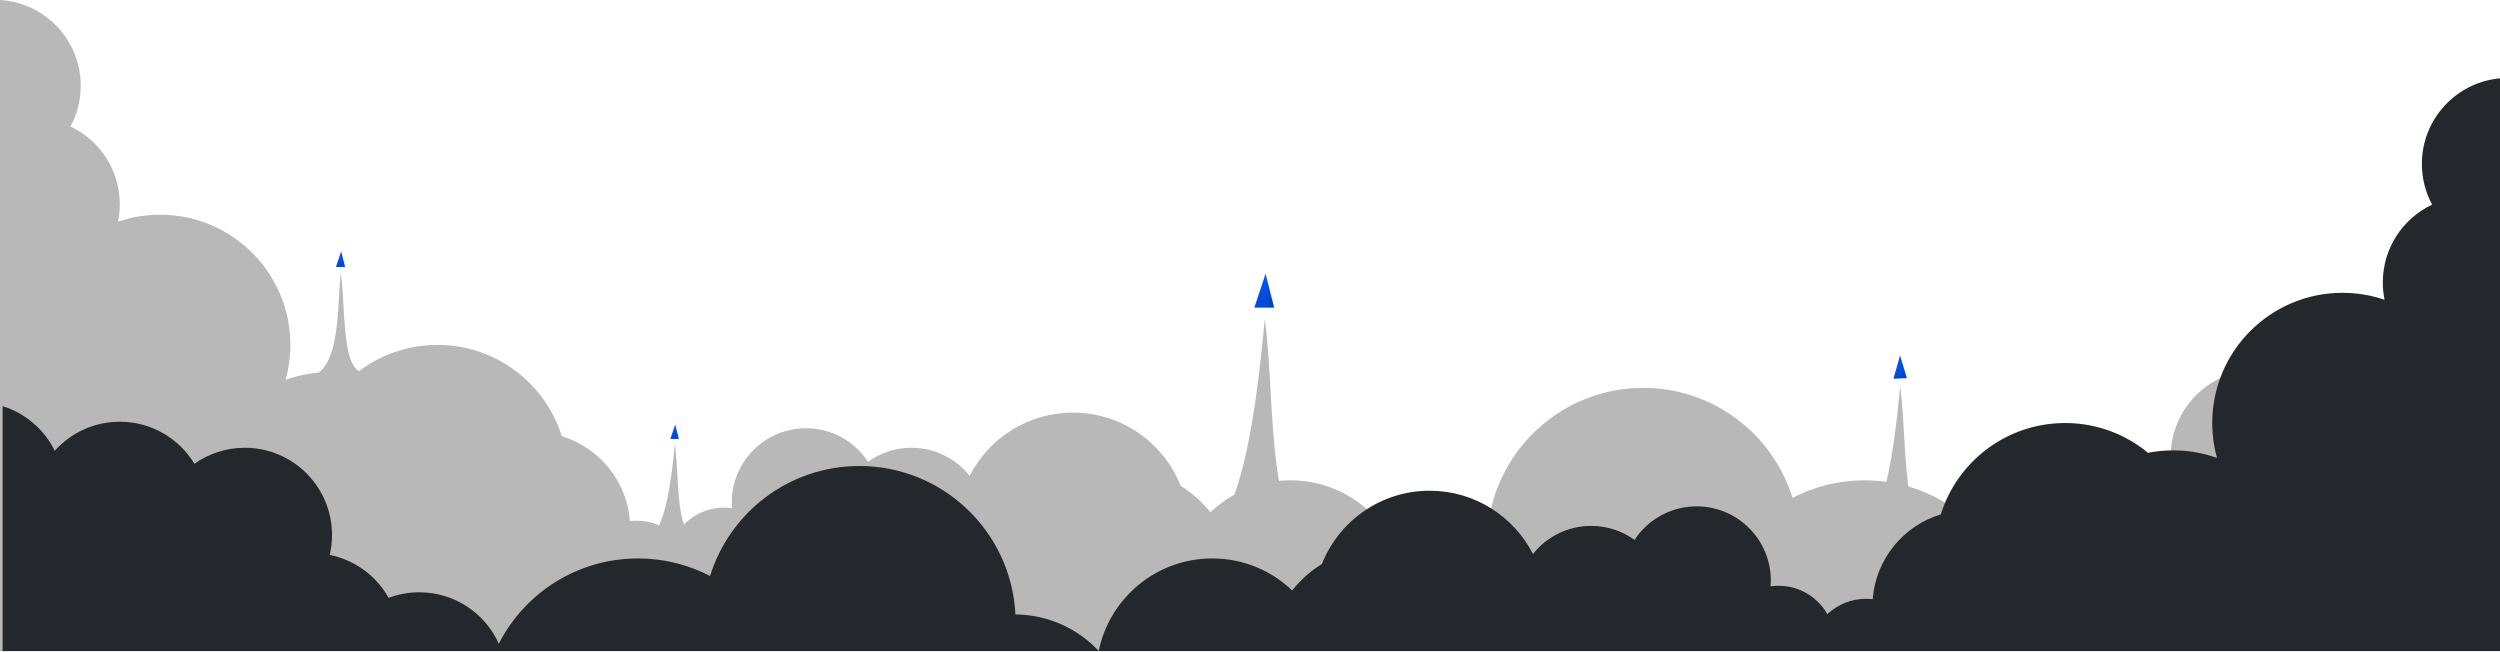
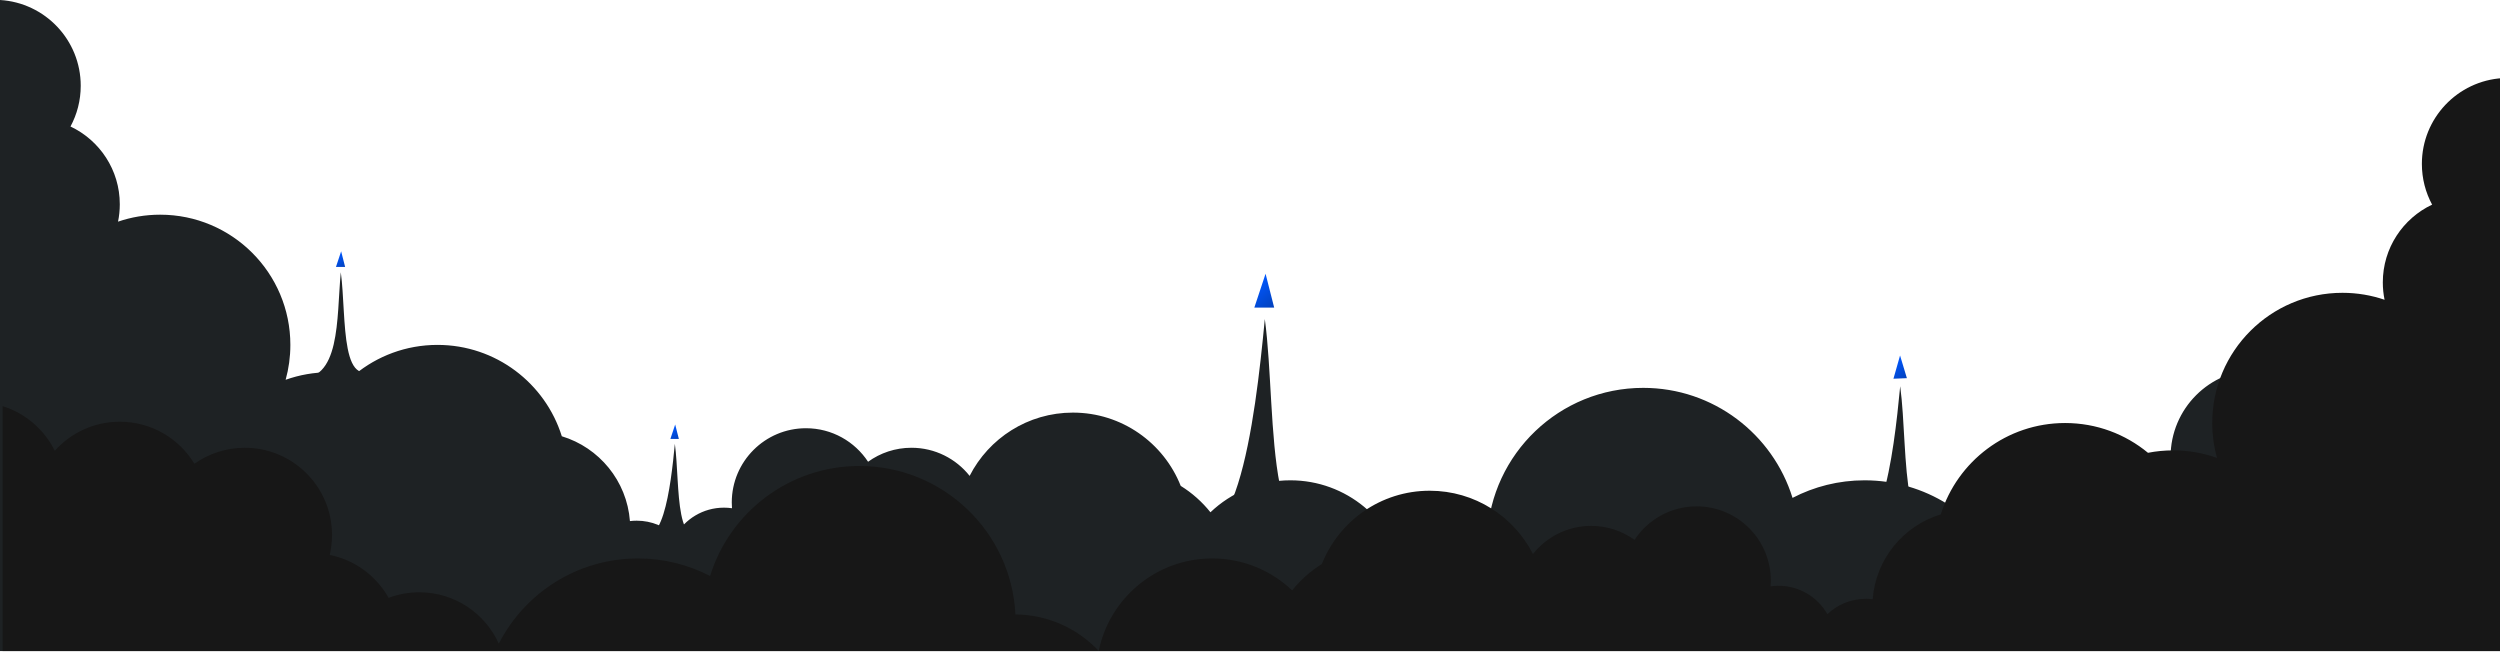
<svg xmlns="http://www.w3.org/2000/svg" width="1920" height="500" viewBox="0 0 1920 500" fill="none">
-   <path fill-rule="evenodd" clip-rule="evenodd" d="M223 264.881C223 209.652 178.228 164.881 123 164.881C111.679 164.881 100.796 166.762 90.649 170.229C91.535 165.918 92 161.454 92 156.881C92 130.492 76.513 107.72 54.132 97.159C59.151 87.85 62 77.198 62 65.881C62 30.773 34.588 2.068 0 0V96.199V131.762V141.381V500H1920V379.845V321.881V251.917C1902.43 257.404 1887.97 269.93 1879.92 286.192C1867.65 272.498 1849.83 263.881 1830 263.881C1805.7 263.881 1784.43 276.813 1772.68 296.168C1761.76 288.429 1748.41 283.881 1734 283.881C1697 283.881 1667 313.878 1667 350.881C1667 356.148 1667.61 361.273 1668.76 366.189C1649.33 370.084 1632.94 382.382 1623.54 399.131C1616.21 396.384 1608.28 394.881 1600 394.881C1572.82 394.881 1549.42 411.067 1538.91 434.326C1519.05 395.476 1478.63 368.881 1432 368.881C1412.04 368.881 1393.22 373.754 1376.66 382.375L1376.66 382.374C1361.52 333.434 1315.91 297.881 1262 297.881C1197.74 297.881 1145.27 348.396 1142.15 411.885C1116.94 412.121 1094.23 422.84 1078.18 439.892C1069.86 399.362 1033.99 368.881 991 368.881C967.204 368.881 945.589 378.22 929.621 393.432C923.245 385.437 915.521 378.565 906.792 373.16C893.754 340.197 861.6 316.881 824 316.881C789.392 316.881 759.398 336.634 744.677 365.48C734.236 352.32 718.103 343.881 700 343.881C687.559 343.881 676.049 347.866 666.678 354.63C656.491 339.121 638.942 328.881 619 328.881C587.52 328.881 562 354.401 562 385.881C562 387.375 562.057 388.855 562.17 390.32C560.155 390.031 558.095 389.881 556 389.881C539.963 389.881 525.976 398.66 518.584 411.675C510.876 404.365 500.462 399.881 489 399.881C487.235 399.881 485.494 399.987 483.785 400.194C481.437 369.307 460.129 343.72 431.473 335.044C418.781 294.389 380.837 264.881 336 264.881C311.818 264.881 289.64 273.464 272.348 287.751C266.088 286.524 259.619 285.881 253 285.881C241.201 285.881 229.879 287.924 219.369 291.677C221.736 283.149 223 274.162 223 264.881Z" fill="#B8B8B8" />
-   <path d="M1459.35 296.626C1466.21 347.278 1457.21 441.892 1507.53 398.754L1505.72 418.603L1480.56 435.075C1479.96 435.615 1461.73 436.833 1452.69 437.374L1424.95 431.797L1403.61 404.868L1409 399.474C1443.88 438.671 1454.34 349.076 1459.35 296.626Z" fill="#B8B8B8" />
+   <path fill-rule="evenodd" clip-rule="evenodd" d="M223 264.881C223 209.652 178.228 164.881 123 164.881C111.679 164.881 100.796 166.762 90.649 170.229C91.535 165.918 92 161.454 92 156.881C92 130.492 76.513 107.72 54.132 97.159C59.151 87.85 62 77.198 62 65.881C62 30.773 34.588 2.068 0 0V96.199V131.762V141.381V500H1920V379.845V321.881V251.917C1902.43 257.404 1887.97 269.93 1879.92 286.192C1867.65 272.498 1849.83 263.881 1830 263.881C1805.7 263.881 1784.43 276.813 1772.68 296.168C1761.76 288.429 1748.41 283.881 1734 283.881C1697 283.881 1667 313.878 1667 350.881C1667 356.148 1667.61 361.273 1668.76 366.189C1649.33 370.084 1632.94 382.382 1623.54 399.131C1616.21 396.384 1608.28 394.881 1600 394.881C1572.82 394.881 1549.42 411.067 1538.91 434.326C1519.05 395.476 1478.63 368.881 1432 368.881C1412.04 368.881 1393.22 373.754 1376.66 382.375L1376.66 382.374C1361.52 333.434 1315.91 297.881 1262 297.881C1197.74 297.881 1145.27 348.396 1142.15 411.885C1116.94 412.121 1094.23 422.84 1078.18 439.892C1069.86 399.362 1033.99 368.881 991 368.881C967.204 368.881 945.589 378.22 929.621 393.432C923.245 385.437 915.521 378.565 906.792 373.16C893.754 340.197 861.6 316.881 824 316.881C789.392 316.881 759.398 336.634 744.677 365.48C734.236 352.32 718.103 343.881 700 343.881C687.559 343.881 676.049 347.866 666.678 354.63C656.491 339.121 638.942 328.881 619 328.881C587.52 328.881 562 354.401 562 385.881C562 387.375 562.057 388.855 562.17 390.32C560.155 390.031 558.095 389.881 556 389.881C539.963 389.881 525.976 398.66 518.584 411.675C510.876 404.365 500.462 399.881 489 399.881C487.235 399.881 485.494 399.987 483.785 400.194C481.437 369.307 460.129 343.72 431.473 335.044C418.781 294.389 380.837 264.881 336 264.881C311.818 264.881 289.64 273.464 272.348 287.751C266.088 286.524 259.619 285.881 253 285.881C241.201 285.881 229.879 287.924 219.369 291.677C221.736 283.149 223 274.162 223 264.881Z" fill="#1e2224" />
+   <path d="M1459.35 296.626C1466.21 347.278 1457.21 441.892 1507.53 398.754L1505.72 418.603L1480.56 435.075C1479.96 435.615 1461.73 436.833 1452.69 437.374L1424.95 431.797L1403.61 404.868L1409 399.474C1443.88 438.671 1454.34 349.076 1459.35 296.626Z" fill="#1e2224" />
  <path d="M1464.49 290.425L1454.17 290.864L1459.24 273L1464.49 290.425Z" fill="url(#paint0_linear_224:402)" />
-   <path d="M971.382 245.044C981.503 319.743 968.223 459.275 1042.45 395.658L1039.76 424.93L1002.67 449.222C1001.77 450.018 974.891 451.814 961.561 452.613L920.661 444.387L889.181 404.674L897.136 396.719C948.578 454.525 964.002 322.395 971.382 245.044Z" fill="#B8B8B8" />
-   <path d="M518.292 340.845C522.607 372.693 516.945 432.183 548.591 405.06L547.447 417.54L531.633 427.897C531.25 428.236 519.788 429.002 514.105 429.343L496.667 425.836L483.245 408.904L486.637 405.512C508.569 430.158 515.146 373.824 518.292 340.845Z" fill="#B8B8B8" />
-   <path d="M261.736 209.059C266.404 243.514 260.279 307.874 294.514 278.53L293.278 292.032L276.168 303.237C275.754 303.604 263.354 304.432 257.206 304.801L238.341 301.007L222 301.007L227.5 290.5C262 294 258.332 244.738 261.736 209.059Z" fill="#B8B8B8" />
+   <path d="M971.382 245.044C981.503 319.743 968.223 459.275 1042.45 395.658L1039.76 424.93L1002.67 449.222C1001.77 450.018 974.891 451.814 961.561 452.613L920.661 444.387L889.181 404.674L897.136 396.719C948.578 454.525 964.002 322.395 971.382 245.044Z" fill="#1e2224" />
+   <path d="M518.292 340.845C522.607 372.693 516.945 432.183 548.591 405.06L547.447 417.54L531.633 427.897C531.25 428.236 519.788 429.002 514.105 429.343L496.667 425.836L483.245 408.904L486.637 405.512C508.569 430.158 515.146 373.824 518.292 340.845Z" fill="#1e2224" />
+   <path d="M261.736 209.059C266.404 243.514 260.279 307.874 294.514 278.53L293.278 292.032L276.168 303.237C275.754 303.604 263.354 304.432 257.206 304.801L238.341 301.007L222 301.007L227.5 290.5C262 294 258.332 244.738 261.736 209.059Z" fill="#1e2224" />
  <path d="M978.564 236.239L963.332 236.216L971.956 210.226L978.564 236.239Z" fill="url(#paint1_linear_224:402)" />
  <path d="M521.354 337.091L514.86 337.081L518.537 326L521.354 337.091Z" fill="url(#paint2_linear_224:402)" />
  <path d="M265.049 204.999L258.023 204.988L262 193L265.049 204.999Z" fill="url(#paint3_linear_224:402)" />
-   <path fill-rule="evenodd" clip-rule="evenodd" d="M1699 324.881C1699 269.652 1743.77 224.881 1799 224.881C1810.32 224.881 1821.2 226.762 1831.35 230.229C1830.47 225.918 1830 221.454 1830 216.881C1830 190.492 1845.49 167.72 1867.87 157.159C1862.85 147.85 1860 137.198 1860 125.881C1860 90.773 1887.41 62.068 1922 60V156.199V191.762V201.381V500H2V439.845V381.881V311.917C19.568 317.404 34.028 329.93 42.08 346.192C54.347 332.498 72.167 323.881 92 323.881C116.296 323.881 137.571 336.813 149.318 356.168C160.245 348.429 173.591 343.881 188 343.881C225.003 343.881 255 373.878 255 410.881C255 416.148 254.392 421.273 253.243 426.189C272.671 430.084 289.062 442.382 298.464 459.131C305.787 456.384 313.718 454.881 322 454.881C349.181 454.881 372.582 471.067 383.089 494.326C402.954 455.476 443.371 428.881 490 428.881C509.96 428.881 528.781 433.754 545.34 442.375L545.34 442.374C560.478 393.434 606.087 357.881 660 357.881C724.264 357.881 776.729 408.396 779.853 471.885C805.063 472.121 827.768 482.84 843.819 499.892C852.138 459.362 888.009 428.881 931 428.881C954.796 428.881 976.411 438.22 992.379 453.432C998.755 445.437 1006.48 438.565 1015.21 433.16C1028.25 400.197 1060.4 376.881 1098 376.881C1132.61 376.881 1162.6 396.634 1177.32 425.48C1187.76 412.32 1203.9 403.881 1222 403.881C1234.44 403.881 1245.95 407.866 1255.32 414.63C1265.51 399.121 1283.06 388.881 1303 388.881C1334.48 388.881 1360 414.401 1360 445.881C1360 447.375 1359.94 448.855 1359.83 450.32C1361.84 450.031 1363.9 449.881 1366 449.881C1382.04 449.881 1396.02 458.66 1403.42 471.675C1411.12 464.365 1421.54 459.881 1433 459.881C1434.77 459.881 1436.51 459.987 1438.22 460.194C1440.56 429.307 1461.87 403.72 1490.53 395.044C1503.22 354.389 1541.16 324.881 1586 324.881C1610.18 324.881 1632.36 333.464 1649.65 347.751C1655.91 346.524 1662.38 345.881 1669 345.881C1680.8 345.881 1692.12 347.924 1702.63 351.677C1700.26 343.149 1699 334.162 1699 324.881Z" fill="#24282C" />
+   <path fill-rule="evenodd" clip-rule="evenodd" d="M1699 324.881C1699 269.652 1743.77 224.881 1799 224.881C1810.32 224.881 1821.2 226.762 1831.35 230.229C1830.47 225.918 1830 221.454 1830 216.881C1830 190.492 1845.49 167.72 1867.87 157.159C1862.85 147.85 1860 137.198 1860 125.881C1860 90.773 1887.41 62.068 1922 60V156.199V191.762V201.381V500H2V439.845V381.881V311.917C19.568 317.404 34.028 329.93 42.08 346.192C54.347 332.498 72.167 323.881 92 323.881C116.296 323.881 137.571 336.813 149.318 356.168C160.245 348.429 173.591 343.881 188 343.881C225.003 343.881 255 373.878 255 410.881C255 416.148 254.392 421.273 253.243 426.189C272.671 430.084 289.062 442.382 298.464 459.131C305.787 456.384 313.718 454.881 322 454.881C349.181 454.881 372.582 471.067 383.089 494.326C402.954 455.476 443.371 428.881 490 428.881C509.96 428.881 528.781 433.754 545.34 442.375L545.34 442.374C560.478 393.434 606.087 357.881 660 357.881C724.264 357.881 776.729 408.396 779.853 471.885C805.063 472.121 827.768 482.84 843.819 499.892C852.138 459.362 888.009 428.881 931 428.881C954.796 428.881 976.411 438.22 992.379 453.432C998.755 445.437 1006.48 438.565 1015.21 433.16C1028.25 400.197 1060.4 376.881 1098 376.881C1132.61 376.881 1162.6 396.634 1177.32 425.48C1187.76 412.32 1203.9 403.881 1222 403.881C1234.44 403.881 1245.95 407.866 1255.32 414.63C1265.51 399.121 1283.06 388.881 1303 388.881C1334.48 388.881 1360 414.401 1360 445.881C1360 447.375 1359.94 448.855 1359.83 450.32C1361.84 450.031 1363.9 449.881 1366 449.881C1382.04 449.881 1396.02 458.66 1403.42 471.675C1411.12 464.365 1421.54 459.881 1433 459.881C1434.77 459.881 1436.51 459.987 1438.22 460.194C1440.56 429.307 1461.87 403.72 1490.53 395.044C1503.22 354.389 1541.16 324.881 1586 324.881C1610.18 324.881 1632.36 333.464 1649.65 347.751C1655.91 346.524 1662.38 345.881 1669 345.881C1680.8 345.881 1692.12 347.924 1702.63 351.677C1700.26 343.149 1699 334.162 1699 324.881Z" fill="#171717" />
  <defs>
    <linearGradient id="paint0_linear_224:402" x1="1453.48" y1="278.642" x2="1464.76" y2="290.157" gradientUnits="userSpaceOnUse">
      <stop stop-color="#0057FF" />
      <stop offset="1" stop-color="#0241BB" />
    </linearGradient>
    <linearGradient id="paint1_linear_224:402" x1="963.108" y1="218.165" x2="978.985" y2="235.861" gradientUnits="userSpaceOnUse">
      <stop stop-color="#0057FF" />
      <stop offset="1" stop-color="#0241BB" />
    </linearGradient>
    <linearGradient id="paint2_linear_224:402" x1="514.764" y1="329.385" x2="521.534" y2="336.93" gradientUnits="userSpaceOnUse">
      <stop stop-color="#0057FF" />
      <stop offset="1" stop-color="#0241BB" />
    </linearGradient>
    <linearGradient id="paint3_linear_224:402" x1="257.919" y1="196.662" x2="265.243" y2="204.824" gradientUnits="userSpaceOnUse">
      <stop stop-color="#0057FF" />
      <stop offset="1" stop-color="#0241BB" />
    </linearGradient>
  </defs>
</svg>
